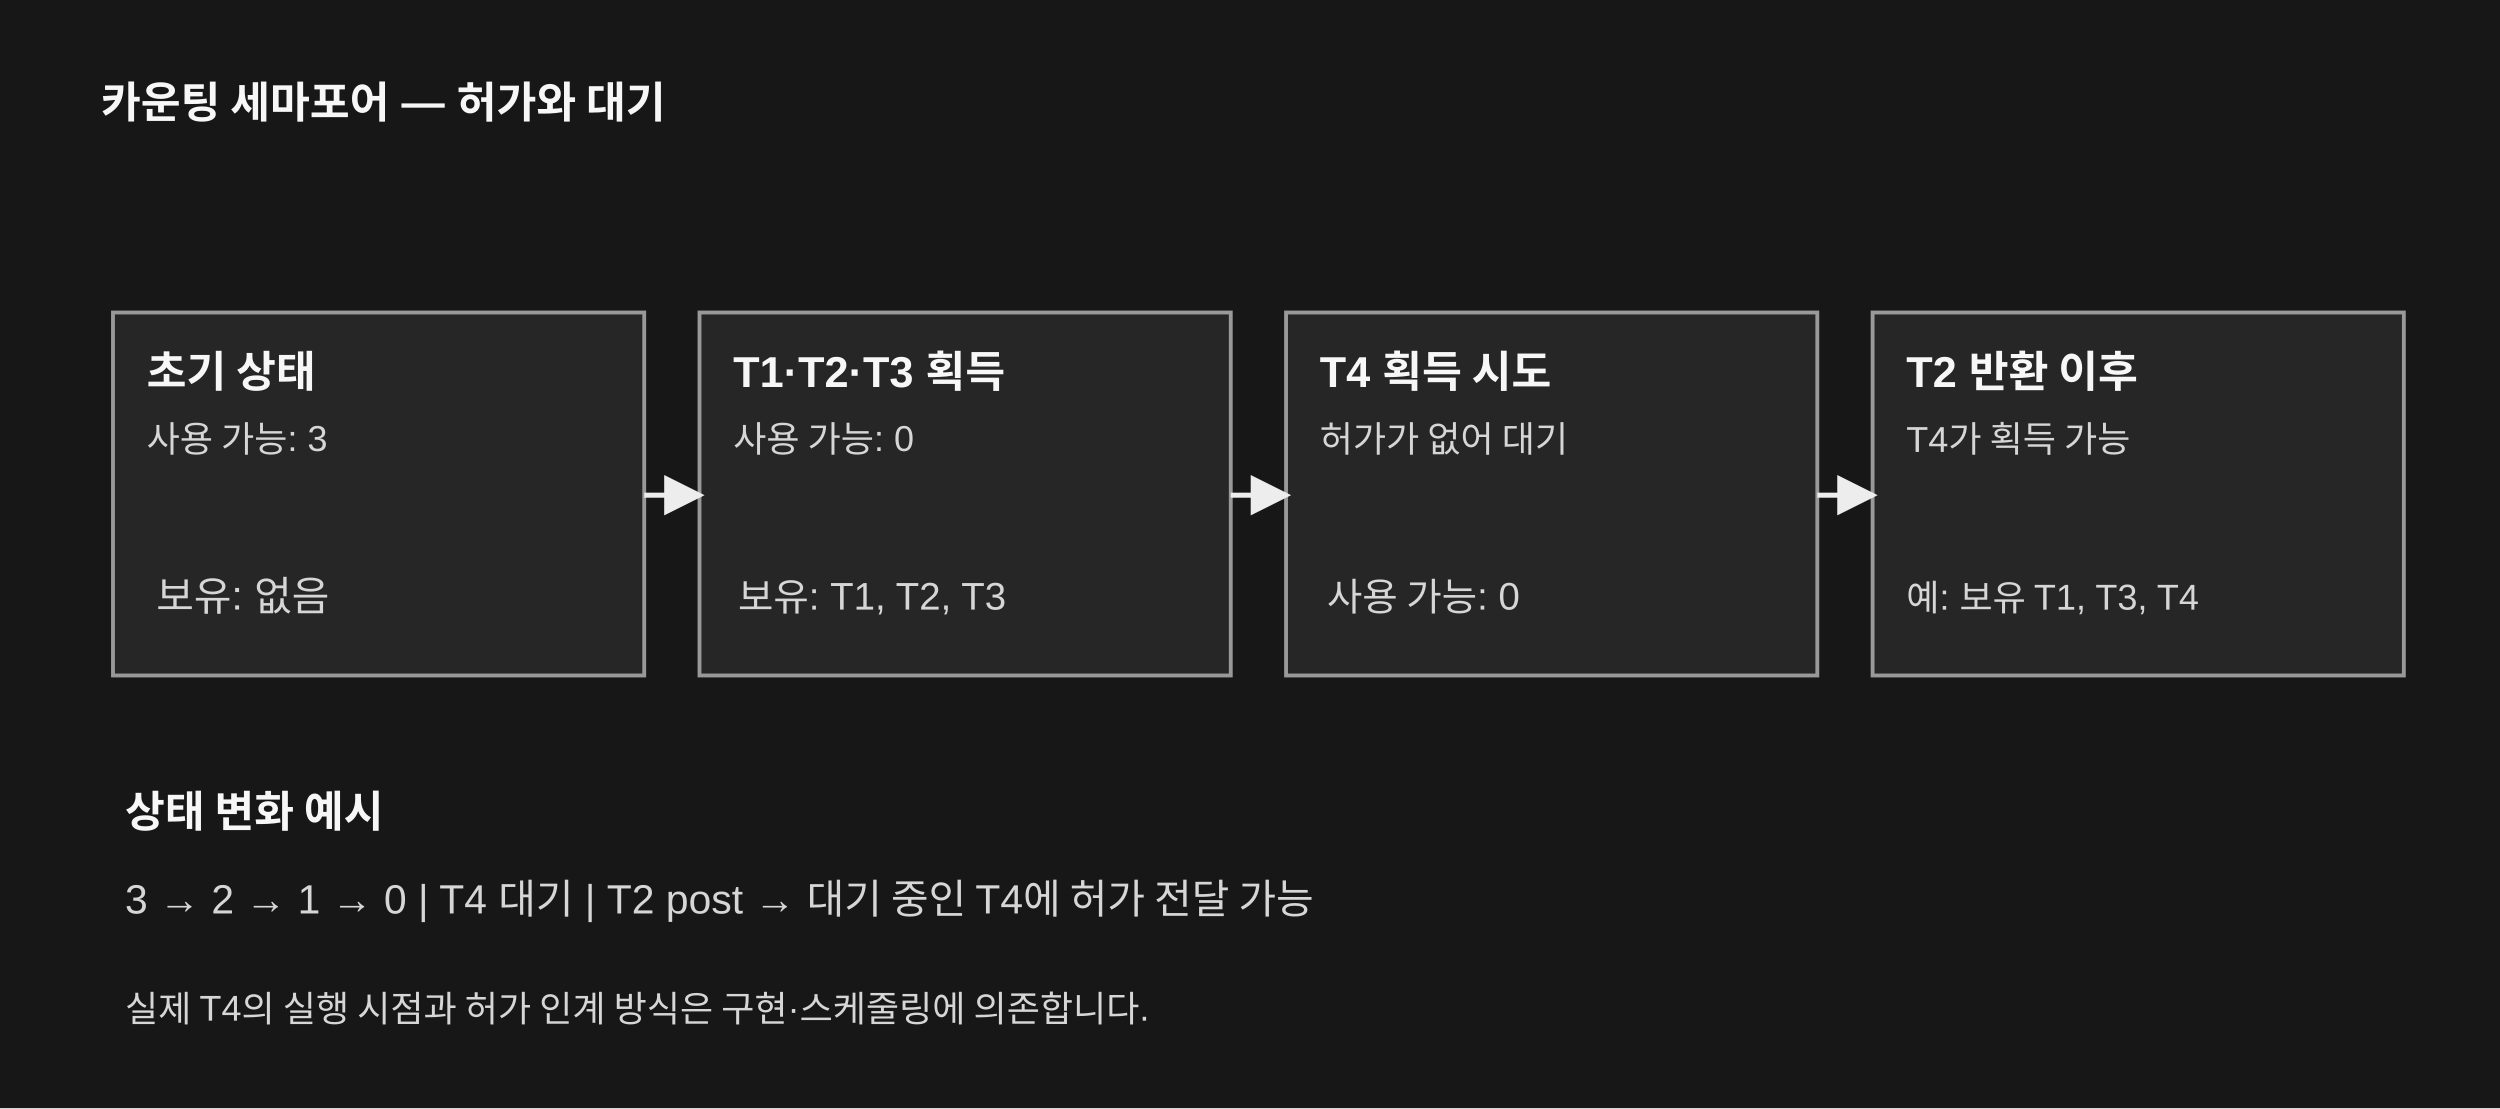
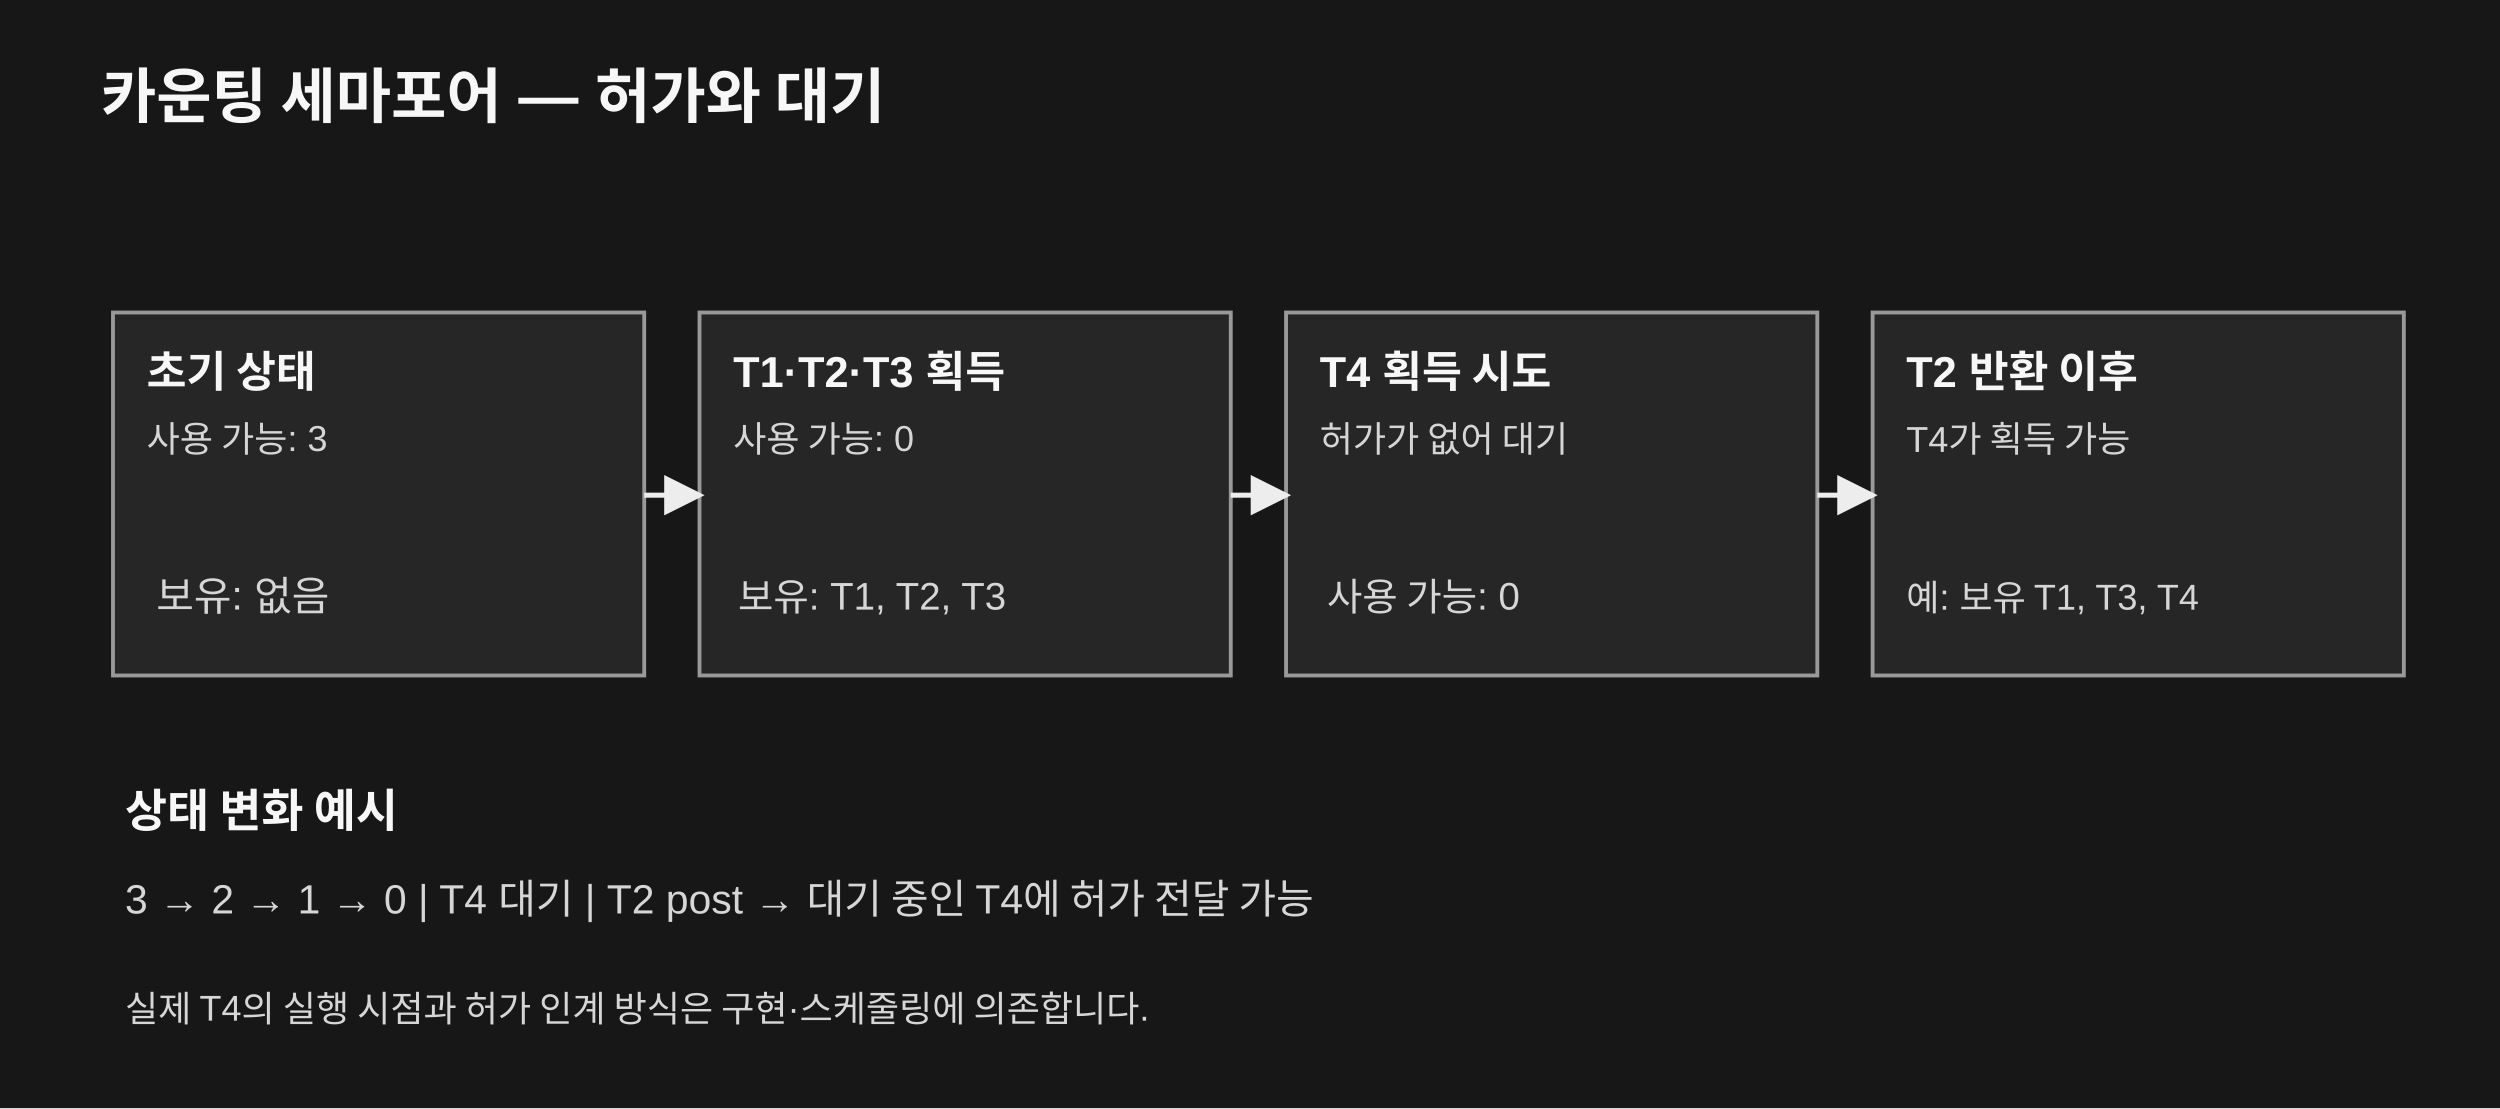
<svg xmlns="http://www.w3.org/2000/svg" viewBox="0 0 1040 461" role="img" aria-labelledby="title desc">
  <defs>
    <marker id="arrowhead" markerWidth="8" markerHeight="8" refX="7" refY="4" orient="auto">
      <path d="M0 0L8 4L0 8Z" fill="#ededed" />
    </marker>
-     <style>.bg{fill:#171717}.box{fill:#262626;stroke:#999;stroke-width:1.6}.linebox{fill:none;stroke:#bbb;stroke-width:1.7}.shade{fill:#363636;stroke:#ededed;stroke-width:1.6}.label{fill:#f7f7f7;font:600 18px Arial,"Noto Sans KR",sans-serif}.sub{fill:#d6d6d6;font-family:Arial,"Noto Sans KR",sans-serif}.arrow{stroke:#ededed;stroke-width:2.1;fill:none;marker-end:url(#arrowhead)}.plain{stroke:#acacac;stroke-width:1.6;fill:none}.dashed{stroke:#aaa;stroke-width:1.5;stroke-dasharray:7 5;fill:none}.divider{stroke:#8d8d8d;stroke-width:1.3}</style>
+     <style>.bg{fill:#171717}.box{fill:#262626;stroke:#999;stroke-width:1.6}.linebox{fill:none;stroke:#bbb;stroke-width:1.7}.shade{fill:#363636;stroke:#ededed;stroke-width:1.6}.label{fill:#f7f7f7;font-family:Arial,"Noto Sans KR",sans-serif;font-weight:600}.sub{fill:#d6d6d6;font-family:Arial,"Noto Sans KR",sans-serif}.arrow{stroke:#ededed;stroke-width:2.1;fill:none;marker-end:url(#arrowhead)}.plain{stroke:#acacac;stroke-width:1.6;fill:none}.dashed{stroke:#aaa;stroke-width:1.5;stroke-dasharray:7 5;fill:none}.divider{stroke:#8d8d8d;stroke-width:1.3}</style>
  </defs>
  <rect class="bg" width="1040" height="461" />
  <text class="label" x="42" y="49" font-size="25" text-anchor="start">카운팅 세마포어 — 허가와 대기</text>
  <rect class="box" x="47" y="130" width="221" height="151" />
  <text class="label" x="61" y="161" font-size="18" text-anchor="start">초기 상태</text>
  <text class="sub" x="61" y="188" font-size="15" text-anchor="start">사용 가능: 3</text>
  <text class="sub" x="65" y="254" font-size="17" text-anchor="start">보유: 없음</text>
  <rect class="box" x="291" y="130" width="221" height="151" />
  <text class="label" x="305" y="161" font-size="18" text-anchor="start">T1·T2·T3 획득</text>
  <text class="sub" x="305" y="188" font-size="15" text-anchor="start">사용 가능: 0</text>
  <text class="sub" x="307" y="254" font-size="16" text-anchor="start">보유: T1, T2, T3</text>
  <rect class="box" x="535" y="130" width="221" height="151" />
  <text class="label" x="549" y="161" font-size="18" text-anchor="start">T4 획득 시도</text>
  <text class="sub" x="549" y="188" font-size="15" text-anchor="start">허가가 없어 대기</text>
  <text class="sub" x="552" y="254" font-size="16" text-anchor="start">사용 가능: 0</text>
  <rect class="box" x="779" y="130" width="221" height="151" />
  <text class="label" x="793" y="161" font-size="18" text-anchor="start">T2 반환 이후</text>
  <text class="sub" x="793" y="188" font-size="15" text-anchor="start">T4가 획득 가능</text>
  <text class="sub" x="793" y="254" font-size="15" text-anchor="start">예: 보유 T1, T3, T4</text>
  <path class="arrow" d="M268 206L291 206" />
  <path class="arrow" d="M512 206L535 206" />
  <path class="arrow" d="M756 206L779 206" />
  <text class="label" x="52" y="344" font-size="19" text-anchor="start">상태 변화 예시</text>
  <text class="sub" x="52" y="380" font-size="17" text-anchor="start">3 → 2 → 1 → 0  |  T4 대기  |  T2 post → 대기 중인 T4에 허가 전달 가능</text>
  <text class="sub" x="52" y="425" font-size="15" text-anchor="start">실제 T4의 실행 시점과 허가 인계 방식은 구현·스케줄링에 의존합니다.</text>
</svg>
